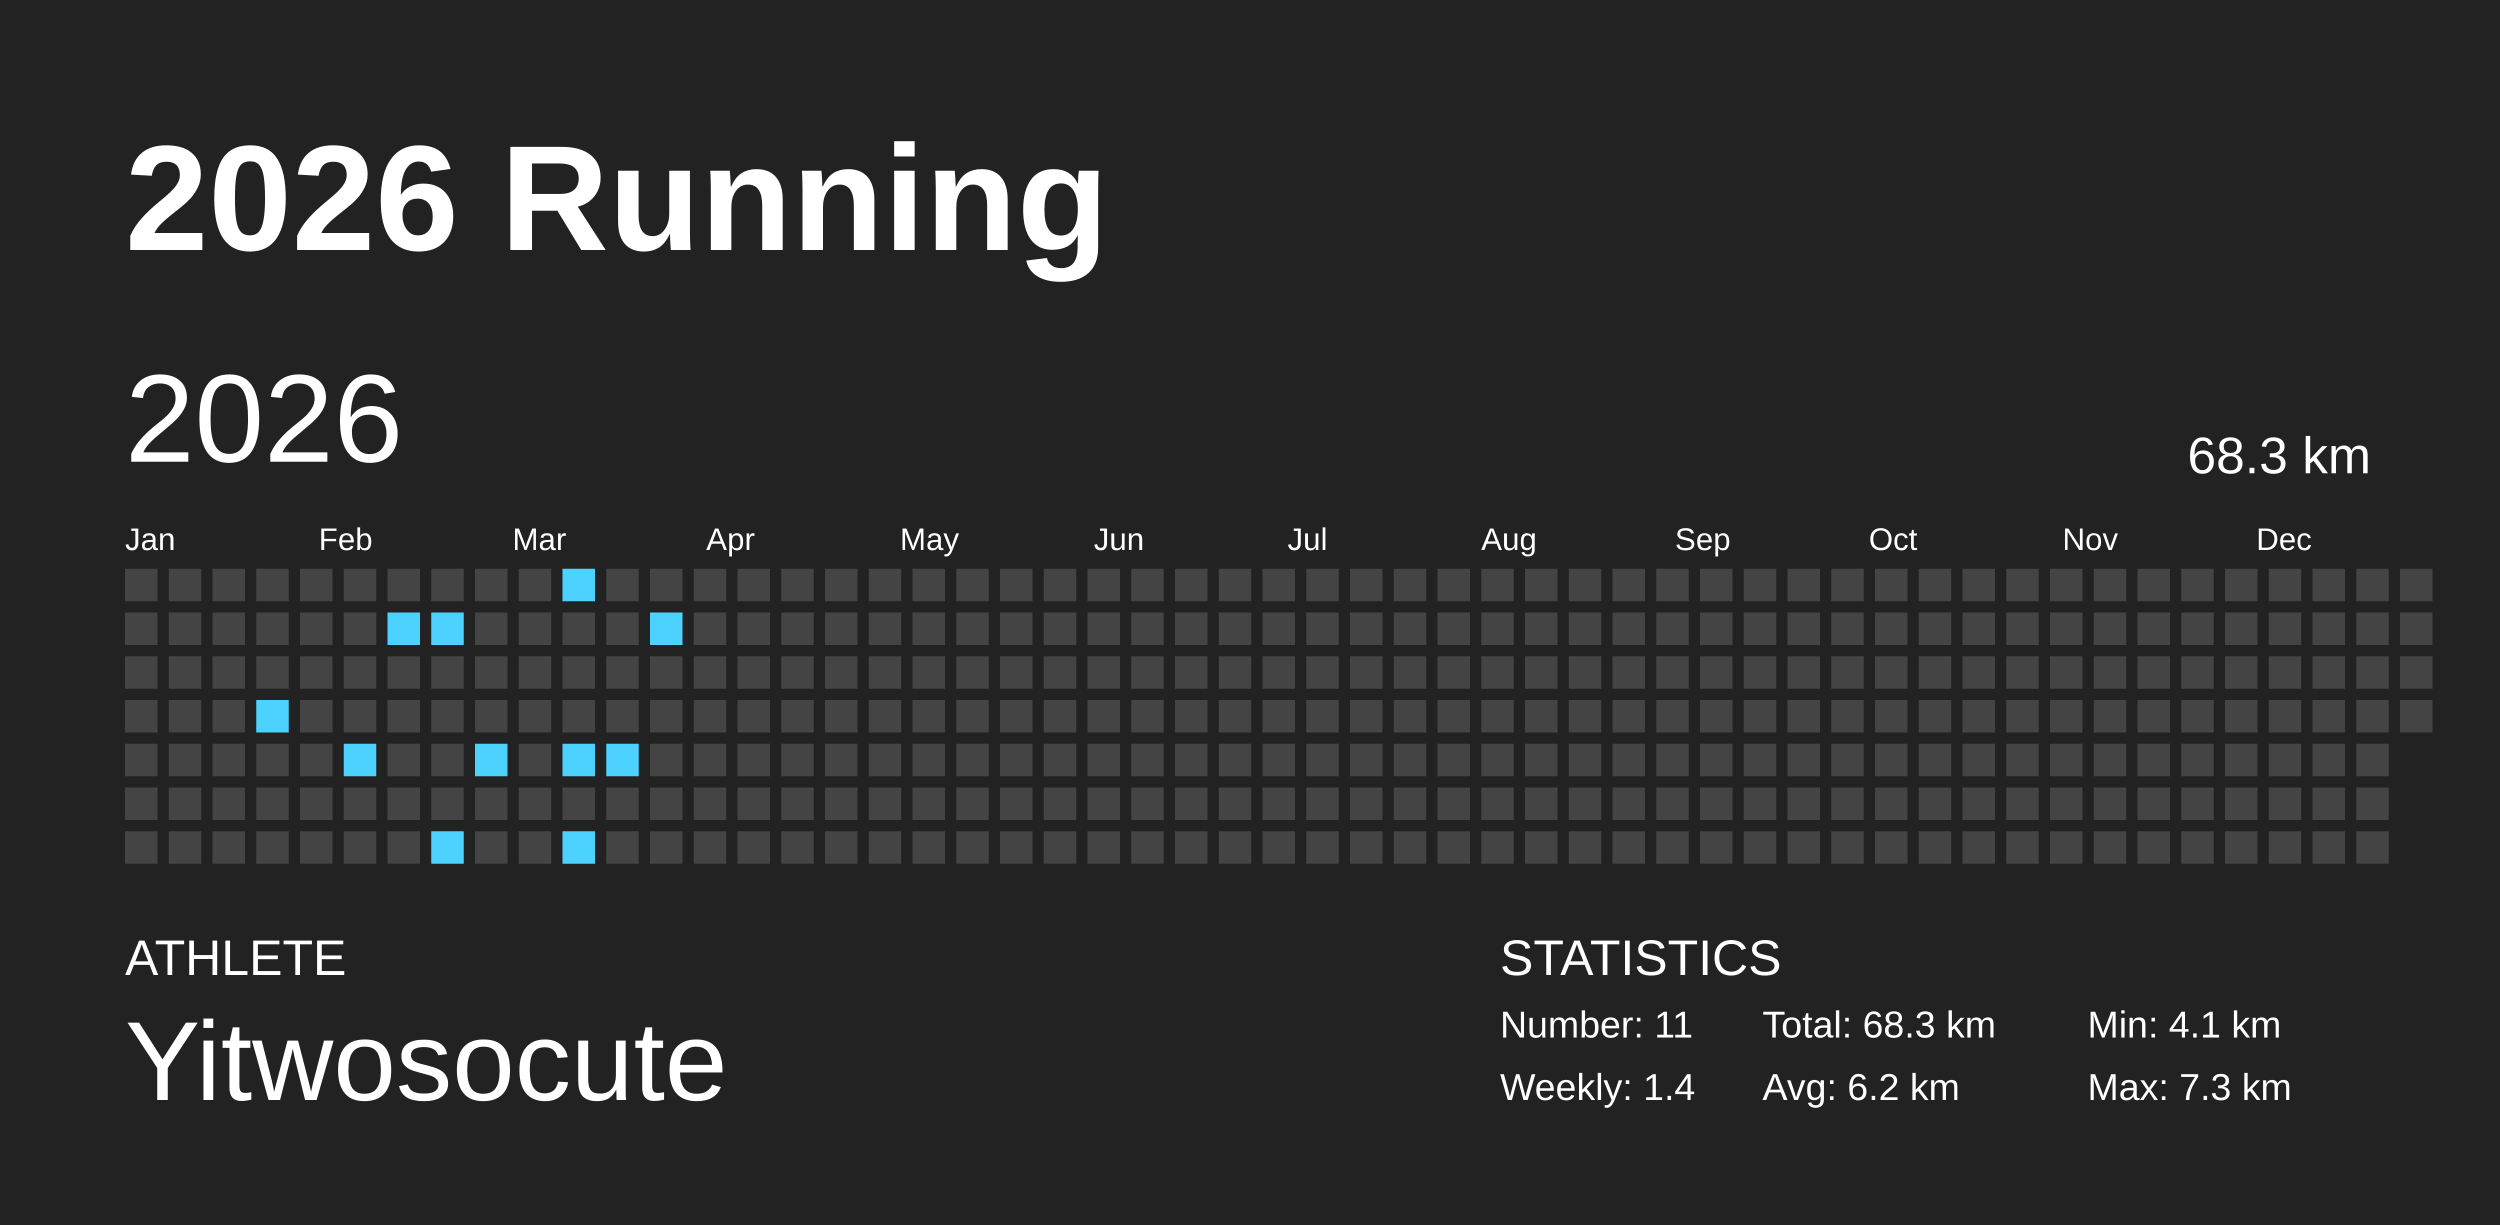
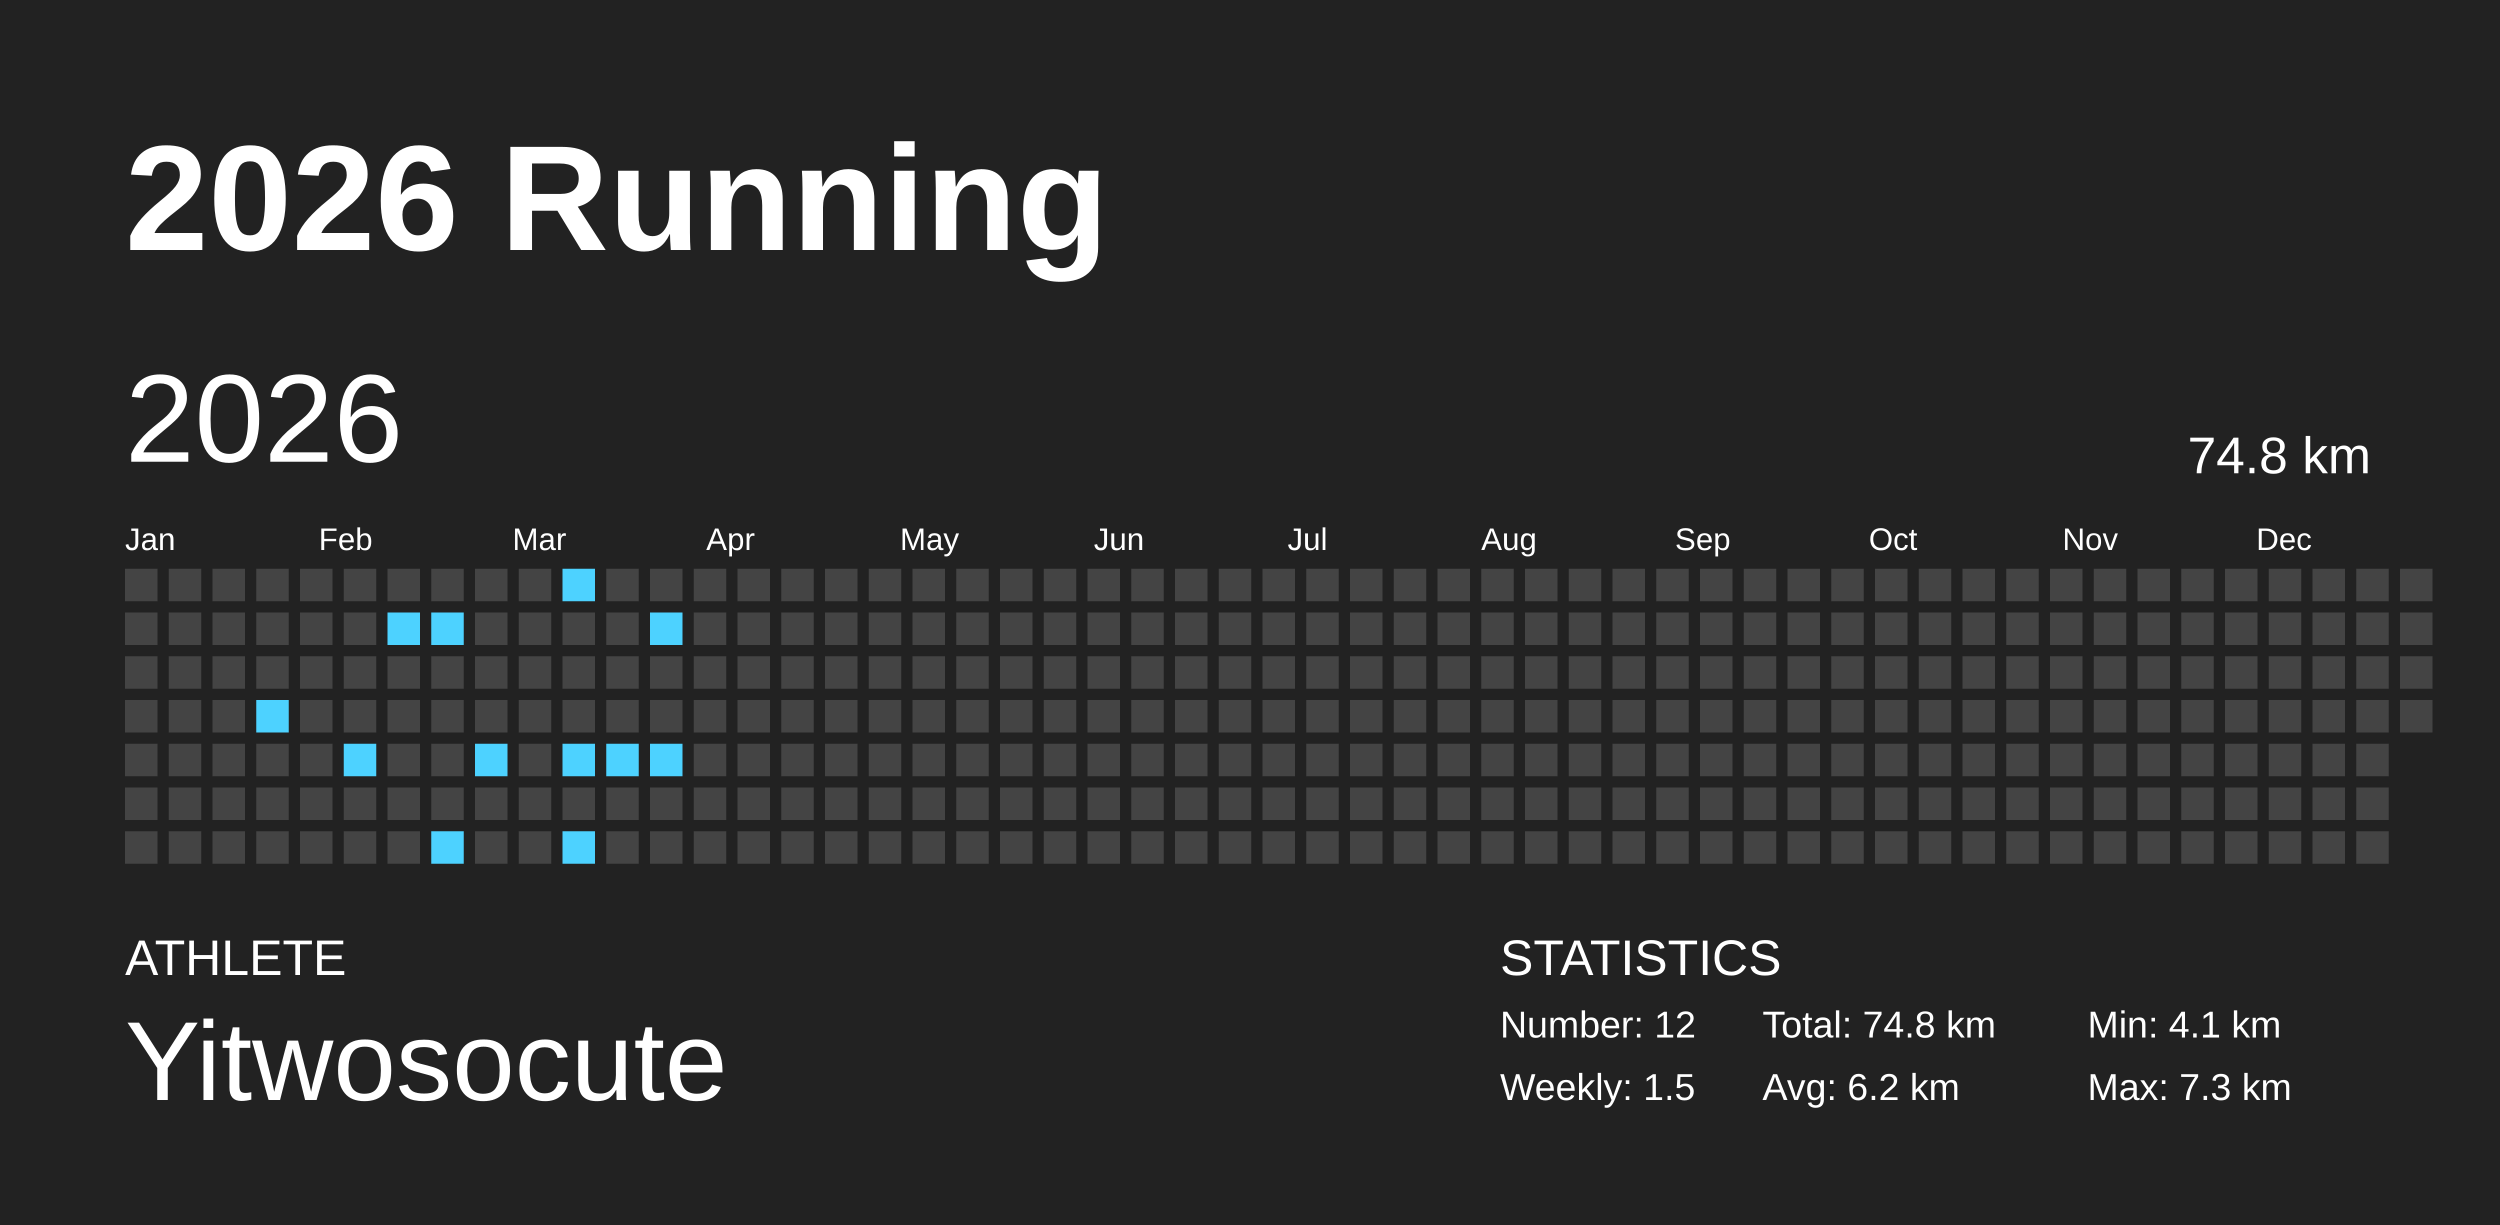
<svg xmlns="http://www.w3.org/2000/svg" baseProfile="full" height="98mm" version="1.1" viewBox="0,0,200,98" width="200mm">
  <defs />
  <rect fill="#222222" height="98" width="200" x="0" y="0" />
  <text fill="#FFFFFF" style="font-size:12px; font-family:Arial; font-weight:bold;" x="10" y="20">2026 Running</text>
  <text fill="#FFFFFF" style="font-size:4px; font-family:Arial" x="10" y="78">ATHLETE</text>
  <text fill="#FFFFFF" style="font-size:9px; font-family:Arial" x="10" y="88">Yitwosocute</text>
  <text fill="#FFFFFF" style="font-size:4px; font-family:Arial" x="120" y="78">STATISTICS</text>
-   <text fill="#FFFFFF" style="font-size:3px; font-family:Arial" x="120" y="83">Number: 11</text>
-   <text fill="#FFFFFF" style="font-size:3px; font-family:Arial" x="120" y="88">Weekly: 1.4</text>
-   <text fill="#FFFFFF" style="font-size:3px; font-family:Arial" x="141" y="83">Total: 68.3 km</text>
+   <text fill="#FFFFFF" style="font-size:3px; font-family:Arial" x="120" y="83">Number: 12</text>
+   <text fill="#FFFFFF" style="font-size:3px; font-family:Arial" x="120" y="88">Weekly: 1.5</text>
+   <text fill="#FFFFFF" style="font-size:3px; font-family:Arial" x="141" y="83">Total: 74.8 km</text>
  <text fill="#FFFFFF" style="font-size:3px; font-family:Arial" x="141" y="88">Avg: 6.2 km</text>
  <text fill="#FFFFFF" style="font-size:3px; font-family:Arial" x="167" y="83">Min: 4.1 km</text>
  <text fill="#FFFFFF" style="font-size:3px; font-family:Arial" x="167" y="88">Max: 7.3 km</text>
  <text dominant-baseline="hanging" fill="#FFFFFF" style="font-size:10.0px; font-family:Arial;" x="10" y="30">2026</text>
-   <text dominant-baseline="hanging" fill="#FFFFFF" style="font-size:4.125px; font-family:Arial;" x="175" y="35">68.3 km</text>
+   <text dominant-baseline="hanging" fill="#FFFFFF" style="font-size:4.125px; font-family:Arial;" x="175" y="35">74.8 km</text>
  <text fill="#FFFFFF" style="font-size:2.5px; font-family:Arial" x="10.0" y="44">Jan</text>
  <text fill="#FFFFFF" style="font-size:2.5px; font-family:Arial" x="25.5" y="44">Feb</text>
  <text fill="#FFFFFF" style="font-size:2.5px; font-family:Arial" x="41.0" y="44">Mar</text>
  <text fill="#FFFFFF" style="font-size:2.5px; font-family:Arial" x="56.5" y="44">Apr</text>
  <text fill="#FFFFFF" style="font-size:2.5px; font-family:Arial" x="72.0" y="44">May</text>
  <text fill="#FFFFFF" style="font-size:2.5px; font-family:Arial" x="87.5" y="44">Jun</text>
  <text fill="#FFFFFF" style="font-size:2.5px; font-family:Arial" x="103.0" y="44">Jul</text>
  <text fill="#FFFFFF" style="font-size:2.5px; font-family:Arial" x="118.5" y="44">Aug</text>
  <text fill="#FFFFFF" style="font-size:2.5px; font-family:Arial" x="134.0" y="44">Sep</text>
  <text fill="#FFFFFF" style="font-size:2.5px; font-family:Arial" x="149.5" y="44">Oct</text>
  <text fill="#FFFFFF" style="font-size:2.5px; font-family:Arial" x="165.0" y="44">Nov</text>
  <text fill="#FFFFFF" style="font-size:2.5px; font-family:Arial" x="180.5" y="44">Dec</text>
  <rect fill="#444444" height="2.6" width="2.6" x="10.0" y="45.5" />
  <rect fill="#444444" height="2.6" width="2.6" x="10.0" y="49.0" />
  <rect fill="#444444" height="2.6" width="2.6" x="10.0" y="52.5" />
  <rect fill="#444444" height="2.6" width="2.6" x="10.0" y="56.0" />
  <rect fill="#444444" height="2.6" width="2.6" x="10.0" y="59.5" />
  <rect fill="#444444" height="2.6" width="2.6" x="10.0" y="63.0" />
  <rect fill="#444444" height="2.6" width="2.6" x="10.0" y="66.5" />
  <rect fill="#444444" height="2.6" width="2.6" x="13.5" y="45.5" />
  <rect fill="#444444" height="2.6" width="2.6" x="13.5" y="49.0" />
  <rect fill="#444444" height="2.6" width="2.6" x="13.5" y="52.5" />
  <rect fill="#444444" height="2.6" width="2.6" x="13.5" y="56.0" />
  <rect fill="#444444" height="2.6" width="2.6" x="13.5" y="59.5" />
  <rect fill="#444444" height="2.6" width="2.6" x="13.5" y="63.0" />
  <rect fill="#444444" height="2.6" width="2.6" x="13.5" y="66.5" />
  <rect fill="#444444" height="2.6" width="2.6" x="17.0" y="45.5" />
  <rect fill="#444444" height="2.6" width="2.6" x="17.0" y="49.0" />
  <rect fill="#444444" height="2.6" width="2.6" x="17.0" y="52.5" />
  <rect fill="#444444" height="2.6" width="2.6" x="17.0" y="56.0" />
  <rect fill="#444444" height="2.6" width="2.6" x="17.0" y="59.5" />
  <rect fill="#444444" height="2.6" width="2.6" x="17.0" y="63.0" />
  <rect fill="#444444" height="2.6" width="2.6" x="17.0" y="66.5" />
  <rect fill="#444444" height="2.6" width="2.6" x="20.5" y="45.5" />
  <rect fill="#444444" height="2.6" width="2.6" x="20.5" y="49.0" />
  <rect fill="#444444" height="2.6" width="2.6" x="20.5" y="52.5" />
  <rect fill="#4dd2ff" height="2.6" width="2.6" x="20.5" y="56.0" />
  <rect fill="#444444" height="2.6" width="2.6" x="20.5" y="59.5" />
  <rect fill="#444444" height="2.6" width="2.6" x="20.5" y="63.0" />
  <rect fill="#444444" height="2.6" width="2.6" x="20.5" y="66.5" />
  <rect fill="#444444" height="2.6" width="2.6" x="24.0" y="45.5" />
  <rect fill="#444444" height="2.6" width="2.6" x="24.0" y="49.0" />
  <rect fill="#444444" height="2.6" width="2.6" x="24.0" y="52.5" />
  <rect fill="#444444" height="2.6" width="2.6" x="24.0" y="56.0" />
  <rect fill="#444444" height="2.6" width="2.6" x="24.0" y="59.5" />
  <rect fill="#444444" height="2.6" width="2.6" x="24.0" y="63.0" />
  <rect fill="#444444" height="2.6" width="2.6" x="24.0" y="66.5" />
  <rect fill="#444444" height="2.6" width="2.6" x="27.5" y="45.5" />
  <rect fill="#444444" height="2.6" width="2.6" x="27.5" y="49.0" />
  <rect fill="#444444" height="2.6" width="2.6" x="27.5" y="52.5" />
  <rect fill="#444444" height="2.6" width="2.6" x="27.5" y="56.0" />
  <rect fill="#4dd2ff" height="2.6" width="2.6" x="27.5" y="59.5" />
  <rect fill="#444444" height="2.6" width="2.6" x="27.5" y="63.0" />
  <rect fill="#444444" height="2.6" width="2.6" x="27.5" y="66.5" />
  <rect fill="#444444" height="2.6" width="2.6" x="31.0" y="45.5" />
  <rect fill="#4dd2ff" height="2.6" width="2.6" x="31.0" y="49.0" />
  <rect fill="#444444" height="2.6" width="2.6" x="31.0" y="52.5" />
  <rect fill="#444444" height="2.6" width="2.6" x="31.0" y="56.0" />
  <rect fill="#444444" height="2.6" width="2.6" x="31.0" y="59.5" />
  <rect fill="#444444" height="2.6" width="2.6" x="31.0" y="63.0" />
  <rect fill="#444444" height="2.6" width="2.6" x="31.0" y="66.5" />
  <rect fill="#444444" height="2.6" width="2.6" x="34.5" y="45.5" />
  <rect fill="#4dd2ff" height="2.6" width="2.6" x="34.5" y="49.0" />
  <rect fill="#444444" height="2.6" width="2.6" x="34.5" y="52.5" />
  <rect fill="#444444" height="2.6" width="2.6" x="34.5" y="56.0" />
  <rect fill="#444444" height="2.6" width="2.6" x="34.5" y="59.5" />
  <rect fill="#444444" height="2.6" width="2.6" x="34.5" y="63.0" />
  <rect fill="#4dd2ff" height="2.6" width="2.6" x="34.5" y="66.5" />
  <rect fill="#444444" height="2.6" width="2.6" x="38.0" y="45.5" />
  <rect fill="#444444" height="2.6" width="2.6" x="38.0" y="49.0" />
  <rect fill="#444444" height="2.6" width="2.6" x="38.0" y="52.5" />
  <rect fill="#444444" height="2.6" width="2.6" x="38.0" y="56.0" />
  <rect fill="#4dd2ff" height="2.6" width="2.6" x="38.0" y="59.5" />
  <rect fill="#444444" height="2.6" width="2.6" x="38.0" y="63.0" />
  <rect fill="#444444" height="2.6" width="2.6" x="38.0" y="66.5" />
  <rect fill="#444444" height="2.6" width="2.6" x="41.5" y="45.5" />
  <rect fill="#444444" height="2.6" width="2.6" x="41.5" y="49.0" />
  <rect fill="#444444" height="2.6" width="2.6" x="41.5" y="52.5" />
  <rect fill="#444444" height="2.6" width="2.6" x="41.5" y="56.0" />
  <rect fill="#444444" height="2.6" width="2.6" x="41.5" y="59.5" />
  <rect fill="#444444" height="2.6" width="2.6" x="41.5" y="63.0" />
  <rect fill="#444444" height="2.6" width="2.6" x="41.5" y="66.5" />
  <rect fill="#4dd2ff" height="2.6" width="2.6" x="45.0" y="45.5" />
  <rect fill="#444444" height="2.6" width="2.6" x="45.0" y="49.0" />
  <rect fill="#444444" height="2.6" width="2.6" x="45.0" y="52.5" />
  <rect fill="#444444" height="2.6" width="2.6" x="45.0" y="56.0" />
  <rect fill="#4dd2ff" height="2.6" width="2.6" x="45.0" y="59.5" />
  <rect fill="#444444" height="2.6" width="2.6" x="45.0" y="63.0" />
  <rect fill="#4dd2ff" height="2.6" width="2.6" x="45.0" y="66.5" />
  <rect fill="#444444" height="2.6" width="2.6" x="48.5" y="45.5" />
  <rect fill="#444444" height="2.6" width="2.6" x="48.5" y="49.0" />
  <rect fill="#444444" height="2.6" width="2.6" x="48.5" y="52.5" />
  <rect fill="#444444" height="2.6" width="2.6" x="48.5" y="56.0" />
  <rect fill="#4dd2ff" height="2.6" width="2.6" x="48.5" y="59.5" />
  <rect fill="#444444" height="2.6" width="2.6" x="48.5" y="63.0" />
  <rect fill="#444444" height="2.6" width="2.6" x="48.5" y="66.5" />
  <rect fill="#444444" height="2.6" width="2.6" x="52.0" y="45.5" />
  <rect fill="#4dd2ff" height="2.6" width="2.6" x="52.0" y="49.0" />
  <rect fill="#444444" height="2.6" width="2.6" x="52.0" y="52.5" />
  <rect fill="#444444" height="2.6" width="2.6" x="52.0" y="56.0" />
-   <rect fill="#444444" height="2.6" width="2.6" x="52.0" y="59.5" />
+   <rect fill="#4dd2ff" height="2.6" width="2.6" x="52.0" y="59.5" />
  <rect fill="#444444" height="2.6" width="2.6" x="52.0" y="63.0" />
  <rect fill="#444444" height="2.6" width="2.6" x="52.0" y="66.5" />
  <rect fill="#444444" height="2.6" width="2.6" x="55.5" y="45.5" />
  <rect fill="#444444" height="2.6" width="2.6" x="55.5" y="49.0" />
  <rect fill="#444444" height="2.6" width="2.6" x="55.5" y="52.5" />
  <rect fill="#444444" height="2.6" width="2.6" x="55.5" y="56.0" />
  <rect fill="#444444" height="2.6" width="2.6" x="55.5" y="59.5" />
  <rect fill="#444444" height="2.6" width="2.6" x="55.5" y="63.0" />
  <rect fill="#444444" height="2.6" width="2.6" x="55.5" y="66.5" />
  <rect fill="#444444" height="2.6" width="2.6" x="59.0" y="45.5" />
  <rect fill="#444444" height="2.6" width="2.6" x="59.0" y="49.0" />
  <rect fill="#444444" height="2.6" width="2.6" x="59.0" y="52.5" />
  <rect fill="#444444" height="2.6" width="2.6" x="59.0" y="56.0" />
  <rect fill="#444444" height="2.6" width="2.6" x="59.0" y="59.5" />
  <rect fill="#444444" height="2.6" width="2.6" x="59.0" y="63.0" />
  <rect fill="#444444" height="2.6" width="2.6" x="59.0" y="66.5" />
  <rect fill="#444444" height="2.6" width="2.6" x="62.5" y="45.5" />
  <rect fill="#444444" height="2.6" width="2.6" x="62.5" y="49.0" />
  <rect fill="#444444" height="2.6" width="2.6" x="62.5" y="52.5" />
  <rect fill="#444444" height="2.6" width="2.6" x="62.5" y="56.0" />
  <rect fill="#444444" height="2.6" width="2.6" x="62.5" y="59.5" />
  <rect fill="#444444" height="2.6" width="2.6" x="62.5" y="63.0" />
  <rect fill="#444444" height="2.6" width="2.6" x="62.5" y="66.5" />
  <rect fill="#444444" height="2.6" width="2.6" x="66.0" y="45.5" />
  <rect fill="#444444" height="2.6" width="2.6" x="66.0" y="49.0" />
  <rect fill="#444444" height="2.6" width="2.6" x="66.0" y="52.5" />
  <rect fill="#444444" height="2.6" width="2.6" x="66.0" y="56.0" />
  <rect fill="#444444" height="2.6" width="2.6" x="66.0" y="59.5" />
  <rect fill="#444444" height="2.6" width="2.6" x="66.0" y="63.0" />
  <rect fill="#444444" height="2.6" width="2.6" x="66.0" y="66.5" />
  <rect fill="#444444" height="2.6" width="2.6" x="69.5" y="45.5" />
  <rect fill="#444444" height="2.6" width="2.6" x="69.5" y="49.0" />
  <rect fill="#444444" height="2.6" width="2.6" x="69.5" y="52.5" />
  <rect fill="#444444" height="2.6" width="2.6" x="69.5" y="56.0" />
  <rect fill="#444444" height="2.6" width="2.6" x="69.5" y="59.5" />
  <rect fill="#444444" height="2.6" width="2.6" x="69.5" y="63.0" />
  <rect fill="#444444" height="2.6" width="2.6" x="69.5" y="66.5" />
  <rect fill="#444444" height="2.6" width="2.6" x="73.0" y="45.5" />
  <rect fill="#444444" height="2.6" width="2.6" x="73.0" y="49.0" />
  <rect fill="#444444" height="2.6" width="2.6" x="73.0" y="52.5" />
  <rect fill="#444444" height="2.6" width="2.6" x="73.0" y="56.0" />
  <rect fill="#444444" height="2.6" width="2.6" x="73.0" y="59.5" />
  <rect fill="#444444" height="2.6" width="2.6" x="73.0" y="63.0" />
  <rect fill="#444444" height="2.6" width="2.6" x="73.0" y="66.5" />
  <rect fill="#444444" height="2.6" width="2.6" x="76.5" y="45.5" />
  <rect fill="#444444" height="2.6" width="2.6" x="76.5" y="49.0" />
  <rect fill="#444444" height="2.6" width="2.6" x="76.5" y="52.5" />
  <rect fill="#444444" height="2.6" width="2.6" x="76.5" y="56.0" />
  <rect fill="#444444" height="2.6" width="2.6" x="76.5" y="59.5" />
  <rect fill="#444444" height="2.6" width="2.6" x="76.5" y="63.0" />
  <rect fill="#444444" height="2.6" width="2.6" x="76.5" y="66.5" />
  <rect fill="#444444" height="2.6" width="2.6" x="80.0" y="45.5" />
  <rect fill="#444444" height="2.6" width="2.6" x="80.0" y="49.0" />
  <rect fill="#444444" height="2.6" width="2.6" x="80.0" y="52.5" />
  <rect fill="#444444" height="2.6" width="2.6" x="80.0" y="56.0" />
  <rect fill="#444444" height="2.6" width="2.6" x="80.0" y="59.5" />
  <rect fill="#444444" height="2.6" width="2.6" x="80.0" y="63.0" />
  <rect fill="#444444" height="2.6" width="2.6" x="80.0" y="66.5" />
  <rect fill="#444444" height="2.6" width="2.6" x="83.5" y="45.5" />
  <rect fill="#444444" height="2.6" width="2.6" x="83.5" y="49.0" />
  <rect fill="#444444" height="2.6" width="2.6" x="83.5" y="52.5" />
  <rect fill="#444444" height="2.6" width="2.6" x="83.5" y="56.0" />
  <rect fill="#444444" height="2.6" width="2.6" x="83.5" y="59.5" />
  <rect fill="#444444" height="2.6" width="2.6" x="83.5" y="63.0" />
  <rect fill="#444444" height="2.6" width="2.6" x="83.5" y="66.5" />
  <rect fill="#444444" height="2.6" width="2.6" x="87.0" y="45.5" />
  <rect fill="#444444" height="2.6" width="2.6" x="87.0" y="49.0" />
  <rect fill="#444444" height="2.6" width="2.6" x="87.0" y="52.5" />
  <rect fill="#444444" height="2.6" width="2.6" x="87.0" y="56.0" />
  <rect fill="#444444" height="2.6" width="2.6" x="87.0" y="59.5" />
  <rect fill="#444444" height="2.6" width="2.6" x="87.0" y="63.0" />
  <rect fill="#444444" height="2.6" width="2.6" x="87.0" y="66.5" />
  <rect fill="#444444" height="2.6" width="2.6" x="90.5" y="45.5" />
  <rect fill="#444444" height="2.6" width="2.6" x="90.5" y="49.0" />
  <rect fill="#444444" height="2.6" width="2.6" x="90.5" y="52.5" />
  <rect fill="#444444" height="2.6" width="2.6" x="90.5" y="56.0" />
  <rect fill="#444444" height="2.6" width="2.6" x="90.5" y="59.5" />
  <rect fill="#444444" height="2.6" width="2.6" x="90.5" y="63.0" />
  <rect fill="#444444" height="2.6" width="2.6" x="90.5" y="66.5" />
  <rect fill="#444444" height="2.6" width="2.6" x="94.0" y="45.5" />
  <rect fill="#444444" height="2.6" width="2.6" x="94.0" y="49.0" />
  <rect fill="#444444" height="2.6" width="2.6" x="94.0" y="52.5" />
  <rect fill="#444444" height="2.6" width="2.6" x="94.0" y="56.0" />
  <rect fill="#444444" height="2.6" width="2.6" x="94.0" y="59.5" />
  <rect fill="#444444" height="2.6" width="2.6" x="94.0" y="63.0" />
  <rect fill="#444444" height="2.6" width="2.6" x="94.0" y="66.5" />
  <rect fill="#444444" height="2.6" width="2.6" x="97.5" y="45.5" />
  <rect fill="#444444" height="2.6" width="2.6" x="97.5" y="49.0" />
  <rect fill="#444444" height="2.6" width="2.6" x="97.5" y="52.5" />
  <rect fill="#444444" height="2.6" width="2.6" x="97.5" y="56.0" />
  <rect fill="#444444" height="2.6" width="2.6" x="97.5" y="59.5" />
  <rect fill="#444444" height="2.6" width="2.6" x="97.5" y="63.0" />
  <rect fill="#444444" height="2.6" width="2.6" x="97.5" y="66.5" />
  <rect fill="#444444" height="2.6" width="2.6" x="101.0" y="45.5" />
  <rect fill="#444444" height="2.6" width="2.6" x="101.0" y="49.0" />
  <rect fill="#444444" height="2.6" width="2.6" x="101.0" y="52.5" />
  <rect fill="#444444" height="2.6" width="2.6" x="101.0" y="56.0" />
  <rect fill="#444444" height="2.6" width="2.6" x="101.0" y="59.5" />
  <rect fill="#444444" height="2.6" width="2.6" x="101.0" y="63.0" />
  <rect fill="#444444" height="2.6" width="2.6" x="101.0" y="66.5" />
  <rect fill="#444444" height="2.6" width="2.6" x="104.5" y="45.5" />
  <rect fill="#444444" height="2.6" width="2.6" x="104.5" y="49.0" />
  <rect fill="#444444" height="2.6" width="2.6" x="104.5" y="52.5" />
  <rect fill="#444444" height="2.6" width="2.6" x="104.5" y="56.0" />
  <rect fill="#444444" height="2.6" width="2.6" x="104.5" y="59.5" />
  <rect fill="#444444" height="2.6" width="2.6" x="104.5" y="63.0" />
  <rect fill="#444444" height="2.6" width="2.6" x="104.5" y="66.5" />
  <rect fill="#444444" height="2.6" width="2.6" x="108.0" y="45.5" />
  <rect fill="#444444" height="2.6" width="2.6" x="108.0" y="49.0" />
  <rect fill="#444444" height="2.6" width="2.6" x="108.0" y="52.5" />
  <rect fill="#444444" height="2.6" width="2.6" x="108.0" y="56.0" />
  <rect fill="#444444" height="2.6" width="2.6" x="108.0" y="59.5" />
  <rect fill="#444444" height="2.6" width="2.6" x="108.0" y="63.0" />
  <rect fill="#444444" height="2.6" width="2.6" x="108.0" y="66.5" />
  <rect fill="#444444" height="2.6" width="2.6" x="111.5" y="45.5" />
  <rect fill="#444444" height="2.6" width="2.6" x="111.5" y="49.0" />
  <rect fill="#444444" height="2.6" width="2.6" x="111.5" y="52.5" />
  <rect fill="#444444" height="2.6" width="2.6" x="111.5" y="56.0" />
  <rect fill="#444444" height="2.6" width="2.6" x="111.5" y="59.5" />
  <rect fill="#444444" height="2.6" width="2.6" x="111.5" y="63.0" />
  <rect fill="#444444" height="2.6" width="2.6" x="111.5" y="66.5" />
  <rect fill="#444444" height="2.6" width="2.6" x="115.0" y="45.5" />
  <rect fill="#444444" height="2.6" width="2.6" x="115.0" y="49.0" />
  <rect fill="#444444" height="2.6" width="2.6" x="115.0" y="52.5" />
  <rect fill="#444444" height="2.6" width="2.6" x="115.0" y="56.0" />
  <rect fill="#444444" height="2.6" width="2.6" x="115.0" y="59.5" />
  <rect fill="#444444" height="2.6" width="2.6" x="115.0" y="63.0" />
  <rect fill="#444444" height="2.6" width="2.6" x="115.0" y="66.5" />
  <rect fill="#444444" height="2.6" width="2.6" x="118.5" y="45.5" />
  <rect fill="#444444" height="2.6" width="2.6" x="118.5" y="49.0" />
  <rect fill="#444444" height="2.6" width="2.6" x="118.5" y="52.5" />
  <rect fill="#444444" height="2.6" width="2.6" x="118.5" y="56.0" />
  <rect fill="#444444" height="2.6" width="2.6" x="118.5" y="59.5" />
  <rect fill="#444444" height="2.6" width="2.6" x="118.5" y="63.0" />
  <rect fill="#444444" height="2.6" width="2.6" x="118.5" y="66.5" />
  <rect fill="#444444" height="2.6" width="2.6" x="122.0" y="45.5" />
  <rect fill="#444444" height="2.6" width="2.6" x="122.0" y="49.0" />
  <rect fill="#444444" height="2.6" width="2.6" x="122.0" y="52.5" />
  <rect fill="#444444" height="2.6" width="2.6" x="122.0" y="56.0" />
  <rect fill="#444444" height="2.6" width="2.6" x="122.0" y="59.5" />
  <rect fill="#444444" height="2.6" width="2.6" x="122.0" y="63.0" />
  <rect fill="#444444" height="2.6" width="2.6" x="122.0" y="66.5" />
  <rect fill="#444444" height="2.6" width="2.6" x="125.5" y="45.5" />
  <rect fill="#444444" height="2.6" width="2.6" x="125.5" y="49.0" />
  <rect fill="#444444" height="2.6" width="2.6" x="125.5" y="52.5" />
  <rect fill="#444444" height="2.6" width="2.6" x="125.5" y="56.0" />
  <rect fill="#444444" height="2.6" width="2.6" x="125.5" y="59.5" />
  <rect fill="#444444" height="2.6" width="2.6" x="125.5" y="63.0" />
  <rect fill="#444444" height="2.6" width="2.6" x="125.5" y="66.5" />
  <rect fill="#444444" height="2.6" width="2.6" x="129.0" y="45.5" />
  <rect fill="#444444" height="2.6" width="2.6" x="129.0" y="49.0" />
  <rect fill="#444444" height="2.6" width="2.6" x="129.0" y="52.5" />
  <rect fill="#444444" height="2.6" width="2.6" x="129.0" y="56.0" />
  <rect fill="#444444" height="2.6" width="2.6" x="129.0" y="59.5" />
  <rect fill="#444444" height="2.6" width="2.6" x="129.0" y="63.0" />
  <rect fill="#444444" height="2.6" width="2.6" x="129.0" y="66.5" />
  <rect fill="#444444" height="2.6" width="2.6" x="132.5" y="45.5" />
  <rect fill="#444444" height="2.6" width="2.6" x="132.5" y="49.0" />
  <rect fill="#444444" height="2.6" width="2.6" x="132.5" y="52.5" />
  <rect fill="#444444" height="2.6" width="2.6" x="132.5" y="56.0" />
  <rect fill="#444444" height="2.6" width="2.6" x="132.5" y="59.5" />
  <rect fill="#444444" height="2.6" width="2.6" x="132.5" y="63.0" />
  <rect fill="#444444" height="2.6" width="2.6" x="132.5" y="66.5" />
  <rect fill="#444444" height="2.6" width="2.6" x="136.0" y="45.5" />
  <rect fill="#444444" height="2.6" width="2.6" x="136.0" y="49.0" />
  <rect fill="#444444" height="2.6" width="2.6" x="136.0" y="52.5" />
  <rect fill="#444444" height="2.6" width="2.6" x="136.0" y="56.0" />
  <rect fill="#444444" height="2.6" width="2.6" x="136.0" y="59.5" />
  <rect fill="#444444" height="2.6" width="2.6" x="136.0" y="63.0" />
  <rect fill="#444444" height="2.6" width="2.6" x="136.0" y="66.5" />
  <rect fill="#444444" height="2.6" width="2.6" x="139.5" y="45.5" />
  <rect fill="#444444" height="2.6" width="2.6" x="139.5" y="49.0" />
  <rect fill="#444444" height="2.6" width="2.6" x="139.5" y="52.5" />
  <rect fill="#444444" height="2.6" width="2.6" x="139.5" y="56.0" />
  <rect fill="#444444" height="2.6" width="2.6" x="139.5" y="59.5" />
  <rect fill="#444444" height="2.6" width="2.6" x="139.5" y="63.0" />
  <rect fill="#444444" height="2.6" width="2.6" x="139.5" y="66.5" />
  <rect fill="#444444" height="2.6" width="2.6" x="143.0" y="45.5" />
  <rect fill="#444444" height="2.6" width="2.6" x="143.0" y="49.0" />
  <rect fill="#444444" height="2.6" width="2.6" x="143.0" y="52.5" />
  <rect fill="#444444" height="2.6" width="2.6" x="143.0" y="56.0" />
  <rect fill="#444444" height="2.6" width="2.6" x="143.0" y="59.5" />
  <rect fill="#444444" height="2.6" width="2.6" x="143.0" y="63.0" />
  <rect fill="#444444" height="2.6" width="2.6" x="143.0" y="66.5" />
  <rect fill="#444444" height="2.6" width="2.6" x="146.5" y="45.5" />
  <rect fill="#444444" height="2.6" width="2.6" x="146.5" y="49.0" />
  <rect fill="#444444" height="2.6" width="2.6" x="146.5" y="52.5" />
  <rect fill="#444444" height="2.6" width="2.6" x="146.5" y="56.0" />
  <rect fill="#444444" height="2.6" width="2.6" x="146.5" y="59.5" />
  <rect fill="#444444" height="2.6" width="2.6" x="146.5" y="63.0" />
  <rect fill="#444444" height="2.6" width="2.6" x="146.5" y="66.5" />
  <rect fill="#444444" height="2.6" width="2.6" x="150.0" y="45.5" />
  <rect fill="#444444" height="2.6" width="2.6" x="150.0" y="49.0" />
  <rect fill="#444444" height="2.6" width="2.6" x="150.0" y="52.5" />
  <rect fill="#444444" height="2.6" width="2.6" x="150.0" y="56.0" />
  <rect fill="#444444" height="2.6" width="2.6" x="150.0" y="59.5" />
  <rect fill="#444444" height="2.6" width="2.6" x="150.0" y="63.0" />
  <rect fill="#444444" height="2.6" width="2.6" x="150.0" y="66.5" />
  <rect fill="#444444" height="2.6" width="2.6" x="153.5" y="45.5" />
  <rect fill="#444444" height="2.6" width="2.6" x="153.5" y="49.0" />
  <rect fill="#444444" height="2.6" width="2.6" x="153.5" y="52.5" />
  <rect fill="#444444" height="2.6" width="2.6" x="153.5" y="56.0" />
  <rect fill="#444444" height="2.6" width="2.6" x="153.5" y="59.5" />
  <rect fill="#444444" height="2.6" width="2.6" x="153.5" y="63.0" />
  <rect fill="#444444" height="2.6" width="2.6" x="153.5" y="66.5" />
  <rect fill="#444444" height="2.6" width="2.6" x="157.0" y="45.5" />
  <rect fill="#444444" height="2.6" width="2.6" x="157.0" y="49.0" />
  <rect fill="#444444" height="2.6" width="2.6" x="157.0" y="52.5" />
  <rect fill="#444444" height="2.6" width="2.6" x="157.0" y="56.0" />
  <rect fill="#444444" height="2.6" width="2.6" x="157.0" y="59.5" />
  <rect fill="#444444" height="2.6" width="2.6" x="157.0" y="63.0" />
  <rect fill="#444444" height="2.6" width="2.6" x="157.0" y="66.5" />
  <rect fill="#444444" height="2.6" width="2.6" x="160.5" y="45.5" />
  <rect fill="#444444" height="2.6" width="2.6" x="160.5" y="49.0" />
  <rect fill="#444444" height="2.6" width="2.6" x="160.5" y="52.5" />
  <rect fill="#444444" height="2.6" width="2.6" x="160.5" y="56.0" />
  <rect fill="#444444" height="2.6" width="2.6" x="160.5" y="59.5" />
  <rect fill="#444444" height="2.6" width="2.6" x="160.5" y="63.0" />
  <rect fill="#444444" height="2.6" width="2.6" x="160.5" y="66.5" />
  <rect fill="#444444" height="2.6" width="2.6" x="164.0" y="45.5" />
  <rect fill="#444444" height="2.6" width="2.6" x="164.0" y="49.0" />
  <rect fill="#444444" height="2.6" width="2.6" x="164.0" y="52.5" />
  <rect fill="#444444" height="2.6" width="2.6" x="164.0" y="56.0" />
  <rect fill="#444444" height="2.6" width="2.6" x="164.0" y="59.5" />
  <rect fill="#444444" height="2.6" width="2.6" x="164.0" y="63.0" />
  <rect fill="#444444" height="2.6" width="2.6" x="164.0" y="66.5" />
  <rect fill="#444444" height="2.6" width="2.6" x="167.5" y="45.5" />
  <rect fill="#444444" height="2.6" width="2.6" x="167.5" y="49.0" />
  <rect fill="#444444" height="2.6" width="2.6" x="167.5" y="52.5" />
  <rect fill="#444444" height="2.6" width="2.6" x="167.5" y="56.0" />
  <rect fill="#444444" height="2.6" width="2.6" x="167.5" y="59.5" />
  <rect fill="#444444" height="2.6" width="2.6" x="167.5" y="63.0" />
  <rect fill="#444444" height="2.6" width="2.6" x="167.5" y="66.5" />
  <rect fill="#444444" height="2.6" width="2.6" x="171.0" y="45.5" />
  <rect fill="#444444" height="2.6" width="2.6" x="171.0" y="49.0" />
  <rect fill="#444444" height="2.6" width="2.6" x="171.0" y="52.5" />
  <rect fill="#444444" height="2.6" width="2.6" x="171.0" y="56.0" />
  <rect fill="#444444" height="2.6" width="2.6" x="171.0" y="59.5" />
  <rect fill="#444444" height="2.6" width="2.6" x="171.0" y="63.0" />
  <rect fill="#444444" height="2.6" width="2.6" x="171.0" y="66.5" />
  <rect fill="#444444" height="2.6" width="2.6" x="174.5" y="45.5" />
  <rect fill="#444444" height="2.6" width="2.6" x="174.5" y="49.0" />
  <rect fill="#444444" height="2.6" width="2.6" x="174.5" y="52.5" />
  <rect fill="#444444" height="2.6" width="2.6" x="174.5" y="56.0" />
  <rect fill="#444444" height="2.6" width="2.6" x="174.5" y="59.5" />
  <rect fill="#444444" height="2.6" width="2.6" x="174.5" y="63.0" />
  <rect fill="#444444" height="2.6" width="2.6" x="174.5" y="66.5" />
  <rect fill="#444444" height="2.6" width="2.6" x="178.0" y="45.5" />
  <rect fill="#444444" height="2.6" width="2.6" x="178.0" y="49.0" />
  <rect fill="#444444" height="2.6" width="2.6" x="178.0" y="52.5" />
  <rect fill="#444444" height="2.6" width="2.6" x="178.0" y="56.0" />
  <rect fill="#444444" height="2.6" width="2.6" x="178.0" y="59.5" />
  <rect fill="#444444" height="2.6" width="2.6" x="178.0" y="63.0" />
  <rect fill="#444444" height="2.6" width="2.6" x="178.0" y="66.5" />
  <rect fill="#444444" height="2.6" width="2.6" x="181.5" y="45.5" />
  <rect fill="#444444" height="2.6" width="2.6" x="181.5" y="49.0" />
  <rect fill="#444444" height="2.6" width="2.6" x="181.5" y="52.5" />
  <rect fill="#444444" height="2.6" width="2.6" x="181.5" y="56.0" />
  <rect fill="#444444" height="2.6" width="2.6" x="181.5" y="59.5" />
  <rect fill="#444444" height="2.6" width="2.6" x="181.5" y="63.0" />
  <rect fill="#444444" height="2.6" width="2.6" x="181.5" y="66.5" />
  <rect fill="#444444" height="2.6" width="2.6" x="185.0" y="45.5" />
  <rect fill="#444444" height="2.6" width="2.6" x="185.0" y="49.0" />
  <rect fill="#444444" height="2.6" width="2.6" x="185.0" y="52.5" />
  <rect fill="#444444" height="2.6" width="2.6" x="185.0" y="56.0" />
  <rect fill="#444444" height="2.6" width="2.6" x="185.0" y="59.5" />
  <rect fill="#444444" height="2.6" width="2.6" x="185.0" y="63.0" />
  <rect fill="#444444" height="2.6" width="2.6" x="185.0" y="66.5" />
  <rect fill="#444444" height="2.6" width="2.6" x="188.5" y="45.5" />
  <rect fill="#444444" height="2.6" width="2.6" x="188.5" y="49.0" />
  <rect fill="#444444" height="2.6" width="2.6" x="188.5" y="52.5" />
  <rect fill="#444444" height="2.6" width="2.6" x="188.5" y="56.0" />
  <rect fill="#444444" height="2.6" width="2.6" x="188.5" y="59.5" />
  <rect fill="#444444" height="2.6" width="2.6" x="188.5" y="63.0" />
  <rect fill="#444444" height="2.6" width="2.6" x="188.5" y="66.5" />
  <rect fill="#444444" height="2.6" width="2.6" x="192.0" y="45.5" />
  <rect fill="#444444" height="2.6" width="2.6" x="192.0" y="49.0" />
  <rect fill="#444444" height="2.6" width="2.6" x="192.0" y="52.5" />
  <rect fill="#444444" height="2.6" width="2.6" x="192.0" y="56.0" />
</svg>
